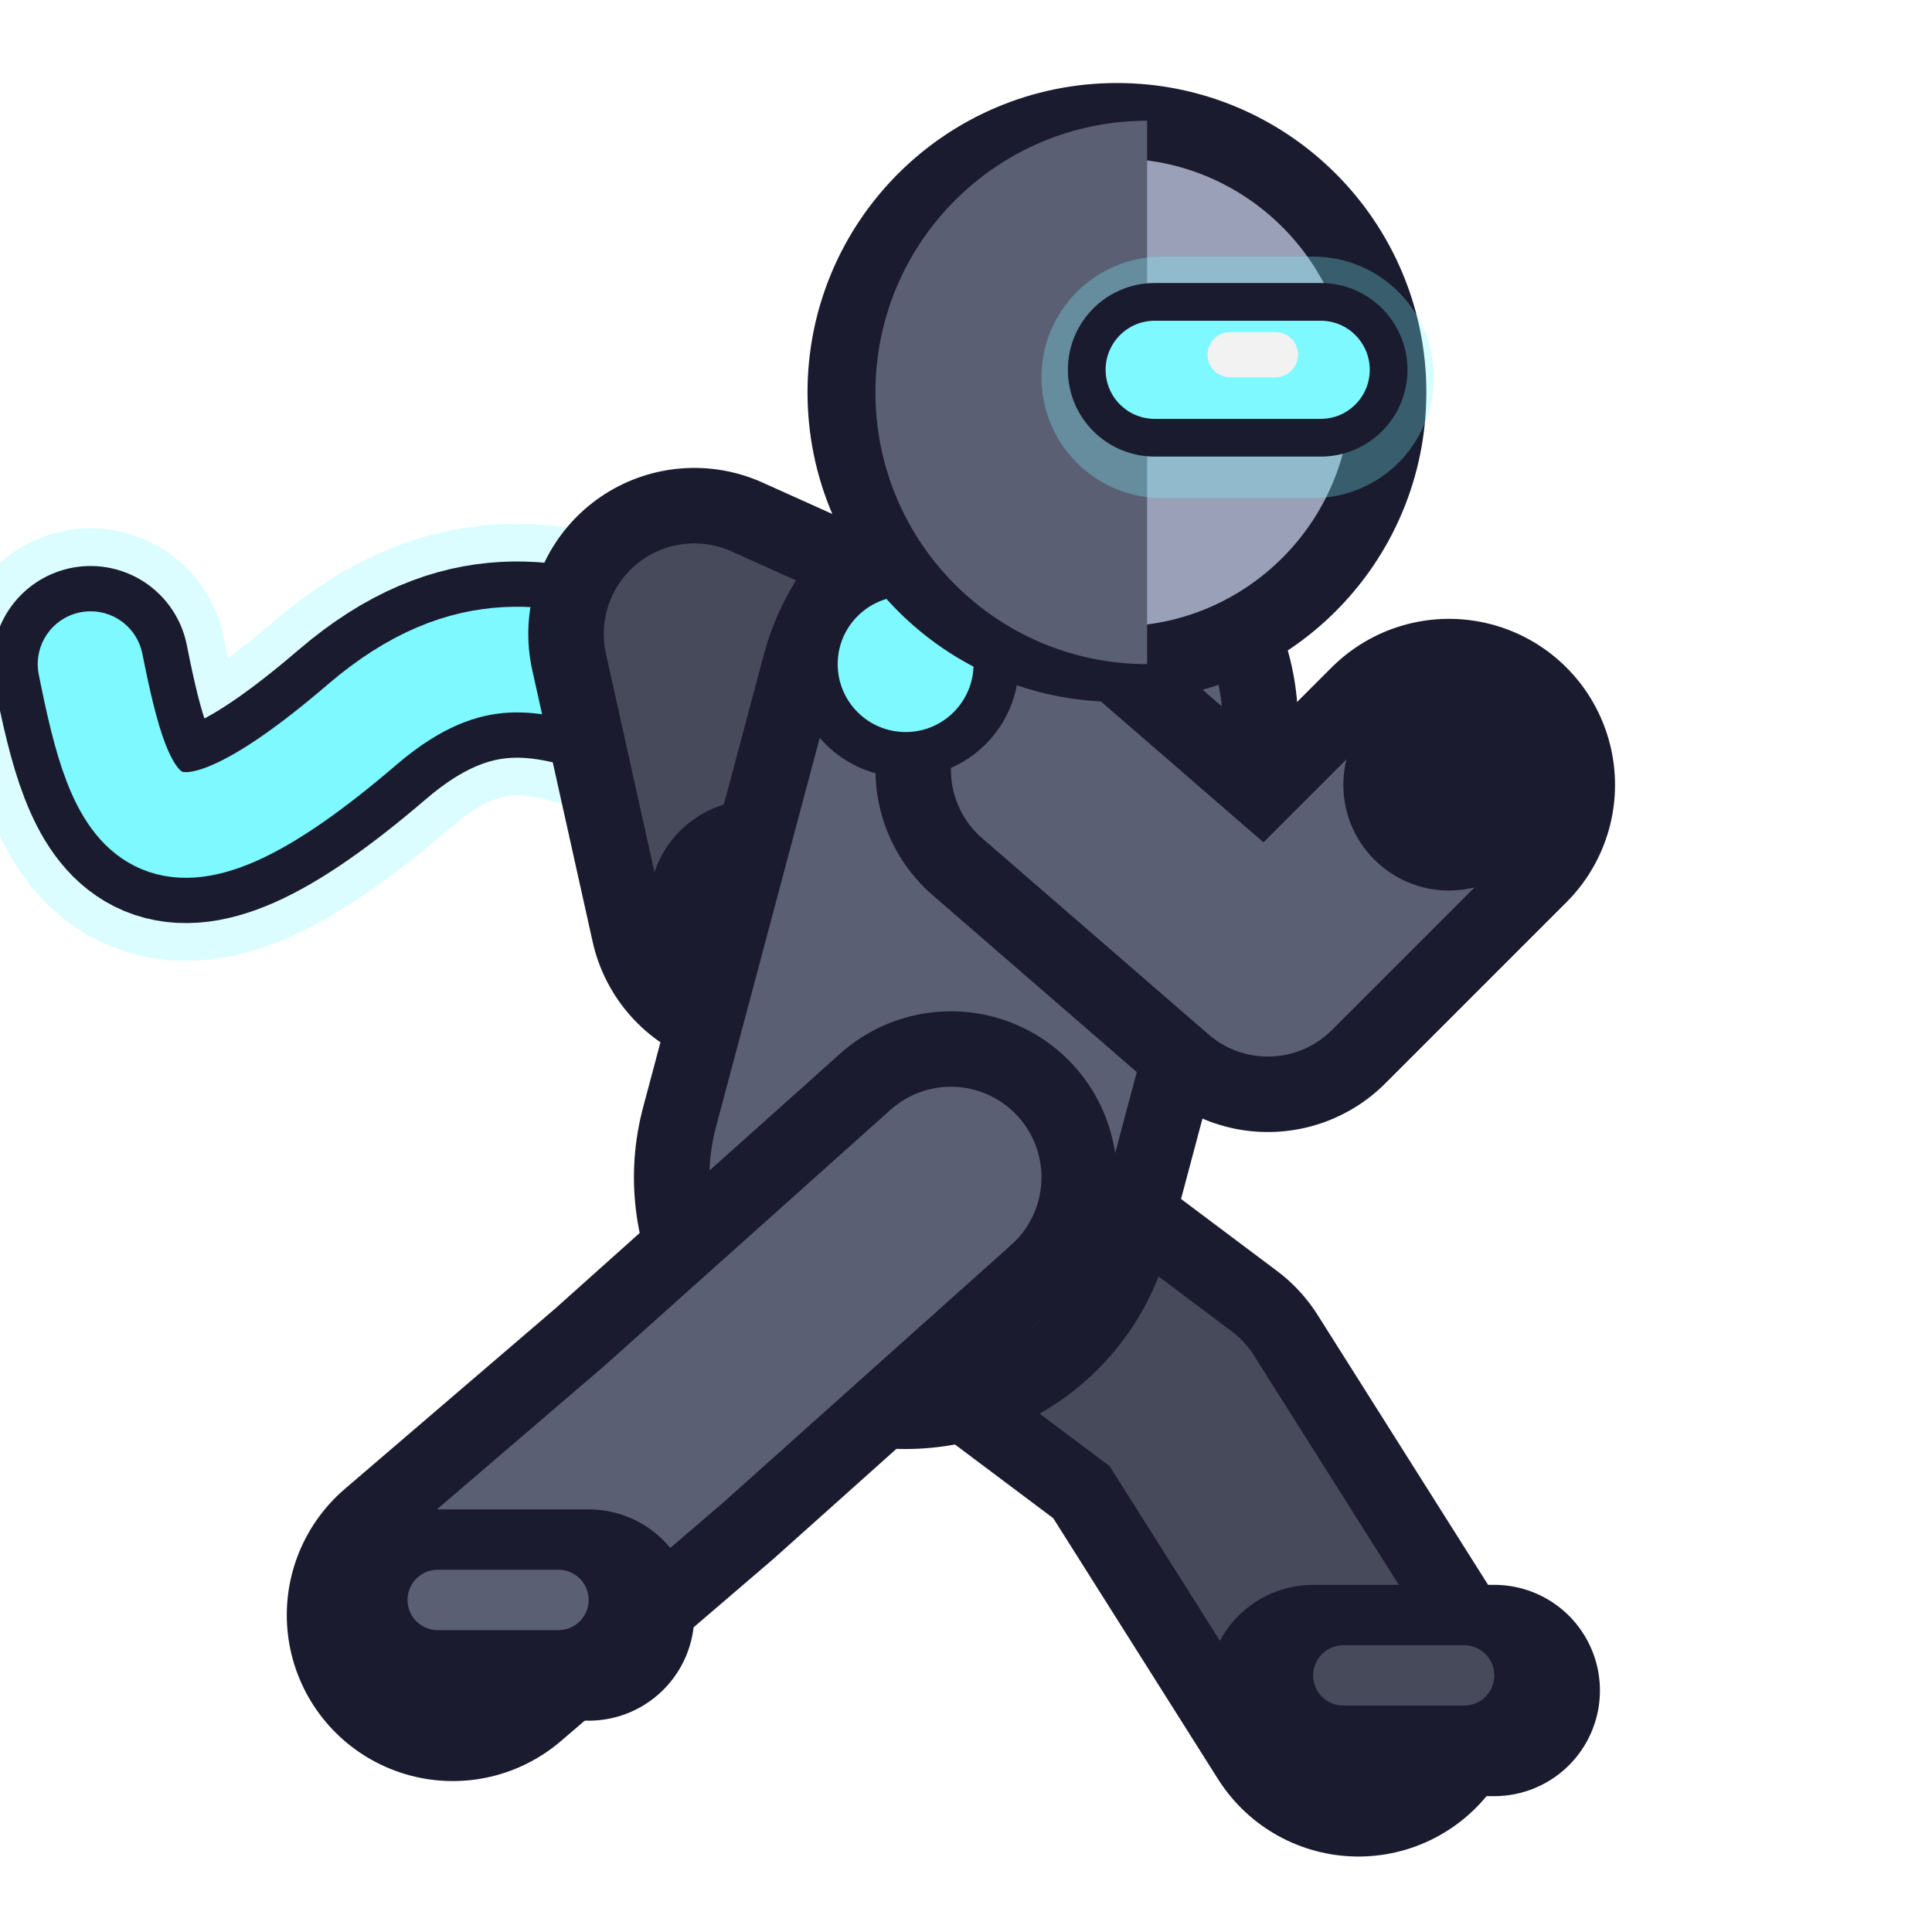
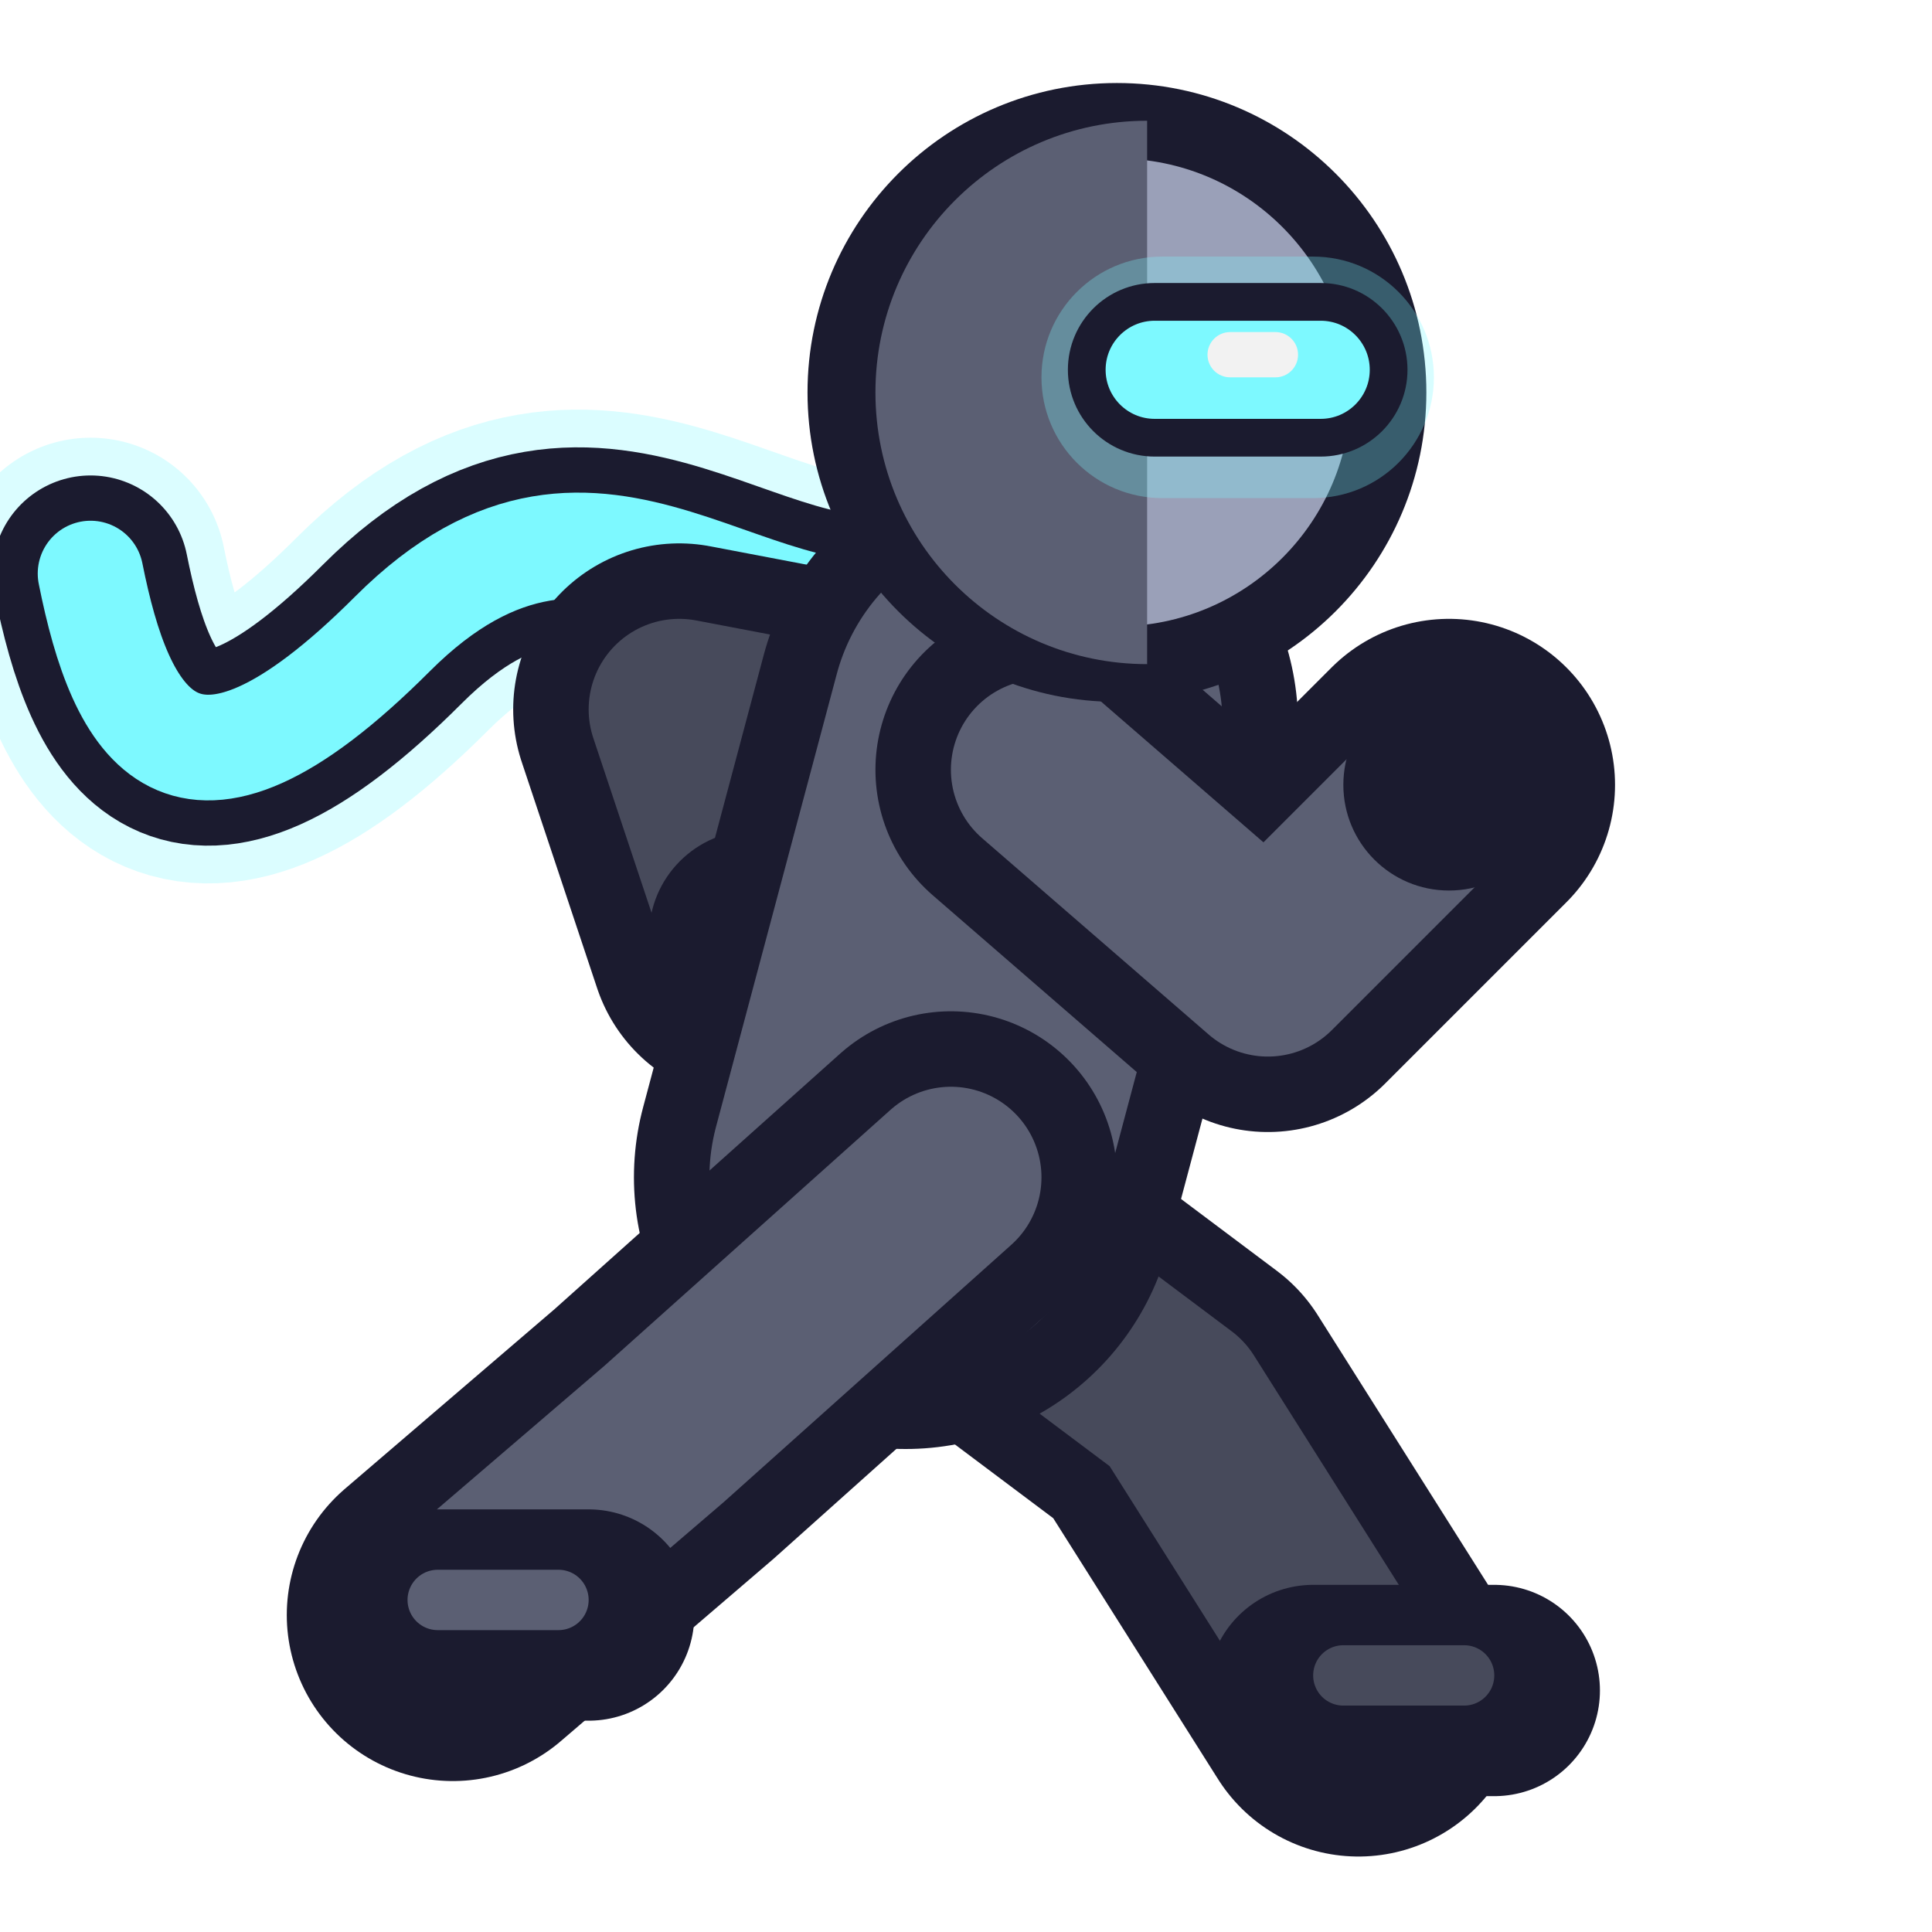
<svg xmlns="http://www.w3.org/2000/svg" width="128" height="128" viewBox="0 0 128 128">
  <g fill="none" stroke-linecap="round" stroke-linejoin="round">
-     <path d="M58 44 C 46 54, 38 36, 24 48 S 8 54, 6 44" stroke="#7df9ff" stroke-width="18" opacity="0.28" />
-     <path d="M58 44 C 46 54, 38 36, 24 48 S 8 54, 6 44" stroke="#1b1b2f" stroke-width="13" />
-     <path d="M58 44 C 46 54, 38 36, 24 48 S 8 54, 6 44" stroke="#7df9ff" stroke-width="7" />
-     <polyline points="66,51 46,42 50,60" stroke="#1b1b2f" stroke-width="22" />
-     <polyline points="66,51 46,42 50,60" stroke="#474a5b" stroke-width="12" />
-     <circle cx="50" cy="60" r="7" fill="#1b1b2f" />
+     <path d="M62 40 C 50 44, 40 28, 26 42 S 8 48, 6 38" stroke="#7df9ff" stroke-width="18" opacity="0.28" />
+     <path d="M62 40 C 50 44, 40 28, 26 42 S 8 48, 6 38" stroke="#1b1b2f" stroke-width="13" />
+     <path d="M62 40 C 50 44, 40 28, 26 42 S 8 48, 6 38" stroke="#7df9ff" stroke-width="7" />
+     <polyline points="66,51 45,47 50,62" stroke="#1b1b2f" stroke-width="22" />
+     <polyline points="66,51 45,47 50,62" stroke="#474a5b" stroke-width="12" />
+     <circle cx="50" cy="62" r="7" fill="#1b1b2f" />
    <polyline points="58,78 78,93 90,112" stroke="#1b1b2f" stroke-width="22" />
    <polyline points="58,78 78,93 90,112" stroke="#474a5b" stroke-width="12" />
    <line x1="87" y1="112" x2="99" y2="112" stroke="#1b1b2f" stroke-width="14" />
    <line x1="89" y1="111" x2="97" y2="111" stroke="#474a5b" stroke-width="4" />
    <polyline points="68,48 60,78" stroke="#1b1b2f" stroke-width="36" />
    <polyline points="68,48 60,78" stroke="#5b5f73" stroke-width="26" />
+     <circle cx="72" cy="47" r="6" fill="#7df9ff" stroke="#1b1b2f" stroke-width="3" />
    <polyline points="63,78 44,95 30,107" stroke="#1b1b2f" stroke-width="22" />
    <polyline points="63,78 44,95 30,107" stroke="#5b5f73" stroke-width="12" />
    <line x1="27" y1="107" x2="39" y2="107" stroke="#1b1b2f" stroke-width="14" />
    <line x1="29" y1="106" x2="37" y2="106" stroke="#5b5f73" stroke-width="4" />
    <polyline points="69,51 84,64 96,52" stroke="#1b1b2f" stroke-width="22" />
    <polyline points="69,51 84,64 96,52" stroke="#5b5f73" stroke-width="12" />
    <circle cx="96" cy="52" r="7" fill="#1b1b2f" />
-     <circle cx="60" cy="44" r="6" fill="#7df9ff" stroke="#1b1b2f" stroke-width="3" />
    <circle cx="74" cy="26" r="18" fill="#9aa0b8" stroke="#1b1b2f" stroke-width="5" />
    <path d="M76 8 A 18 18 0 0 0 76 44 Z" fill="#5b5f73" />
    <rect x="69" y="17" width="26" height="16" rx="8" fill="#7df9ff" opacity="0.3" />
    <rect x="72" y="20" width="20" height="9" rx="4.5" fill="#7df9ff" stroke="#1b1b2f" stroke-width="2.5" />
    <rect x="80" y="22" width="6" height="3" rx="1.5" fill="#f2f2f2" />
  </g>
</svg>
